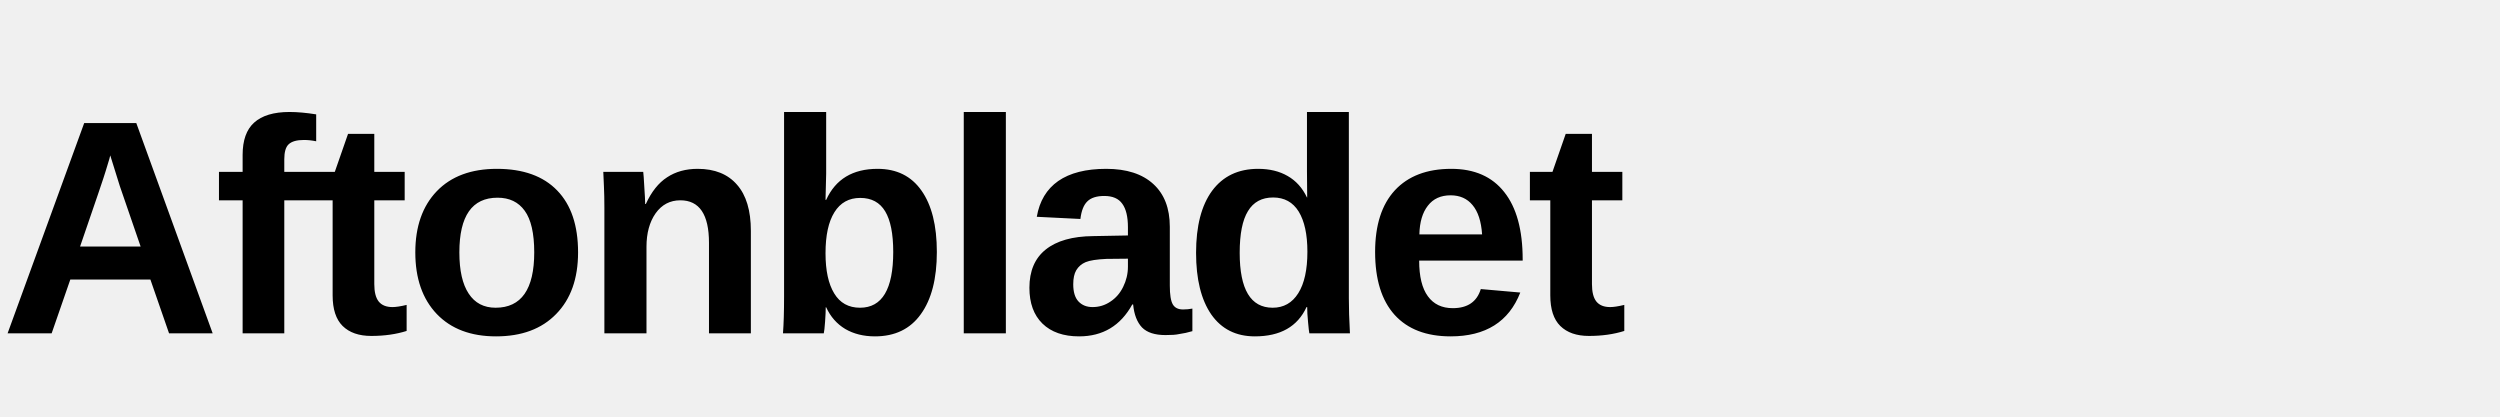
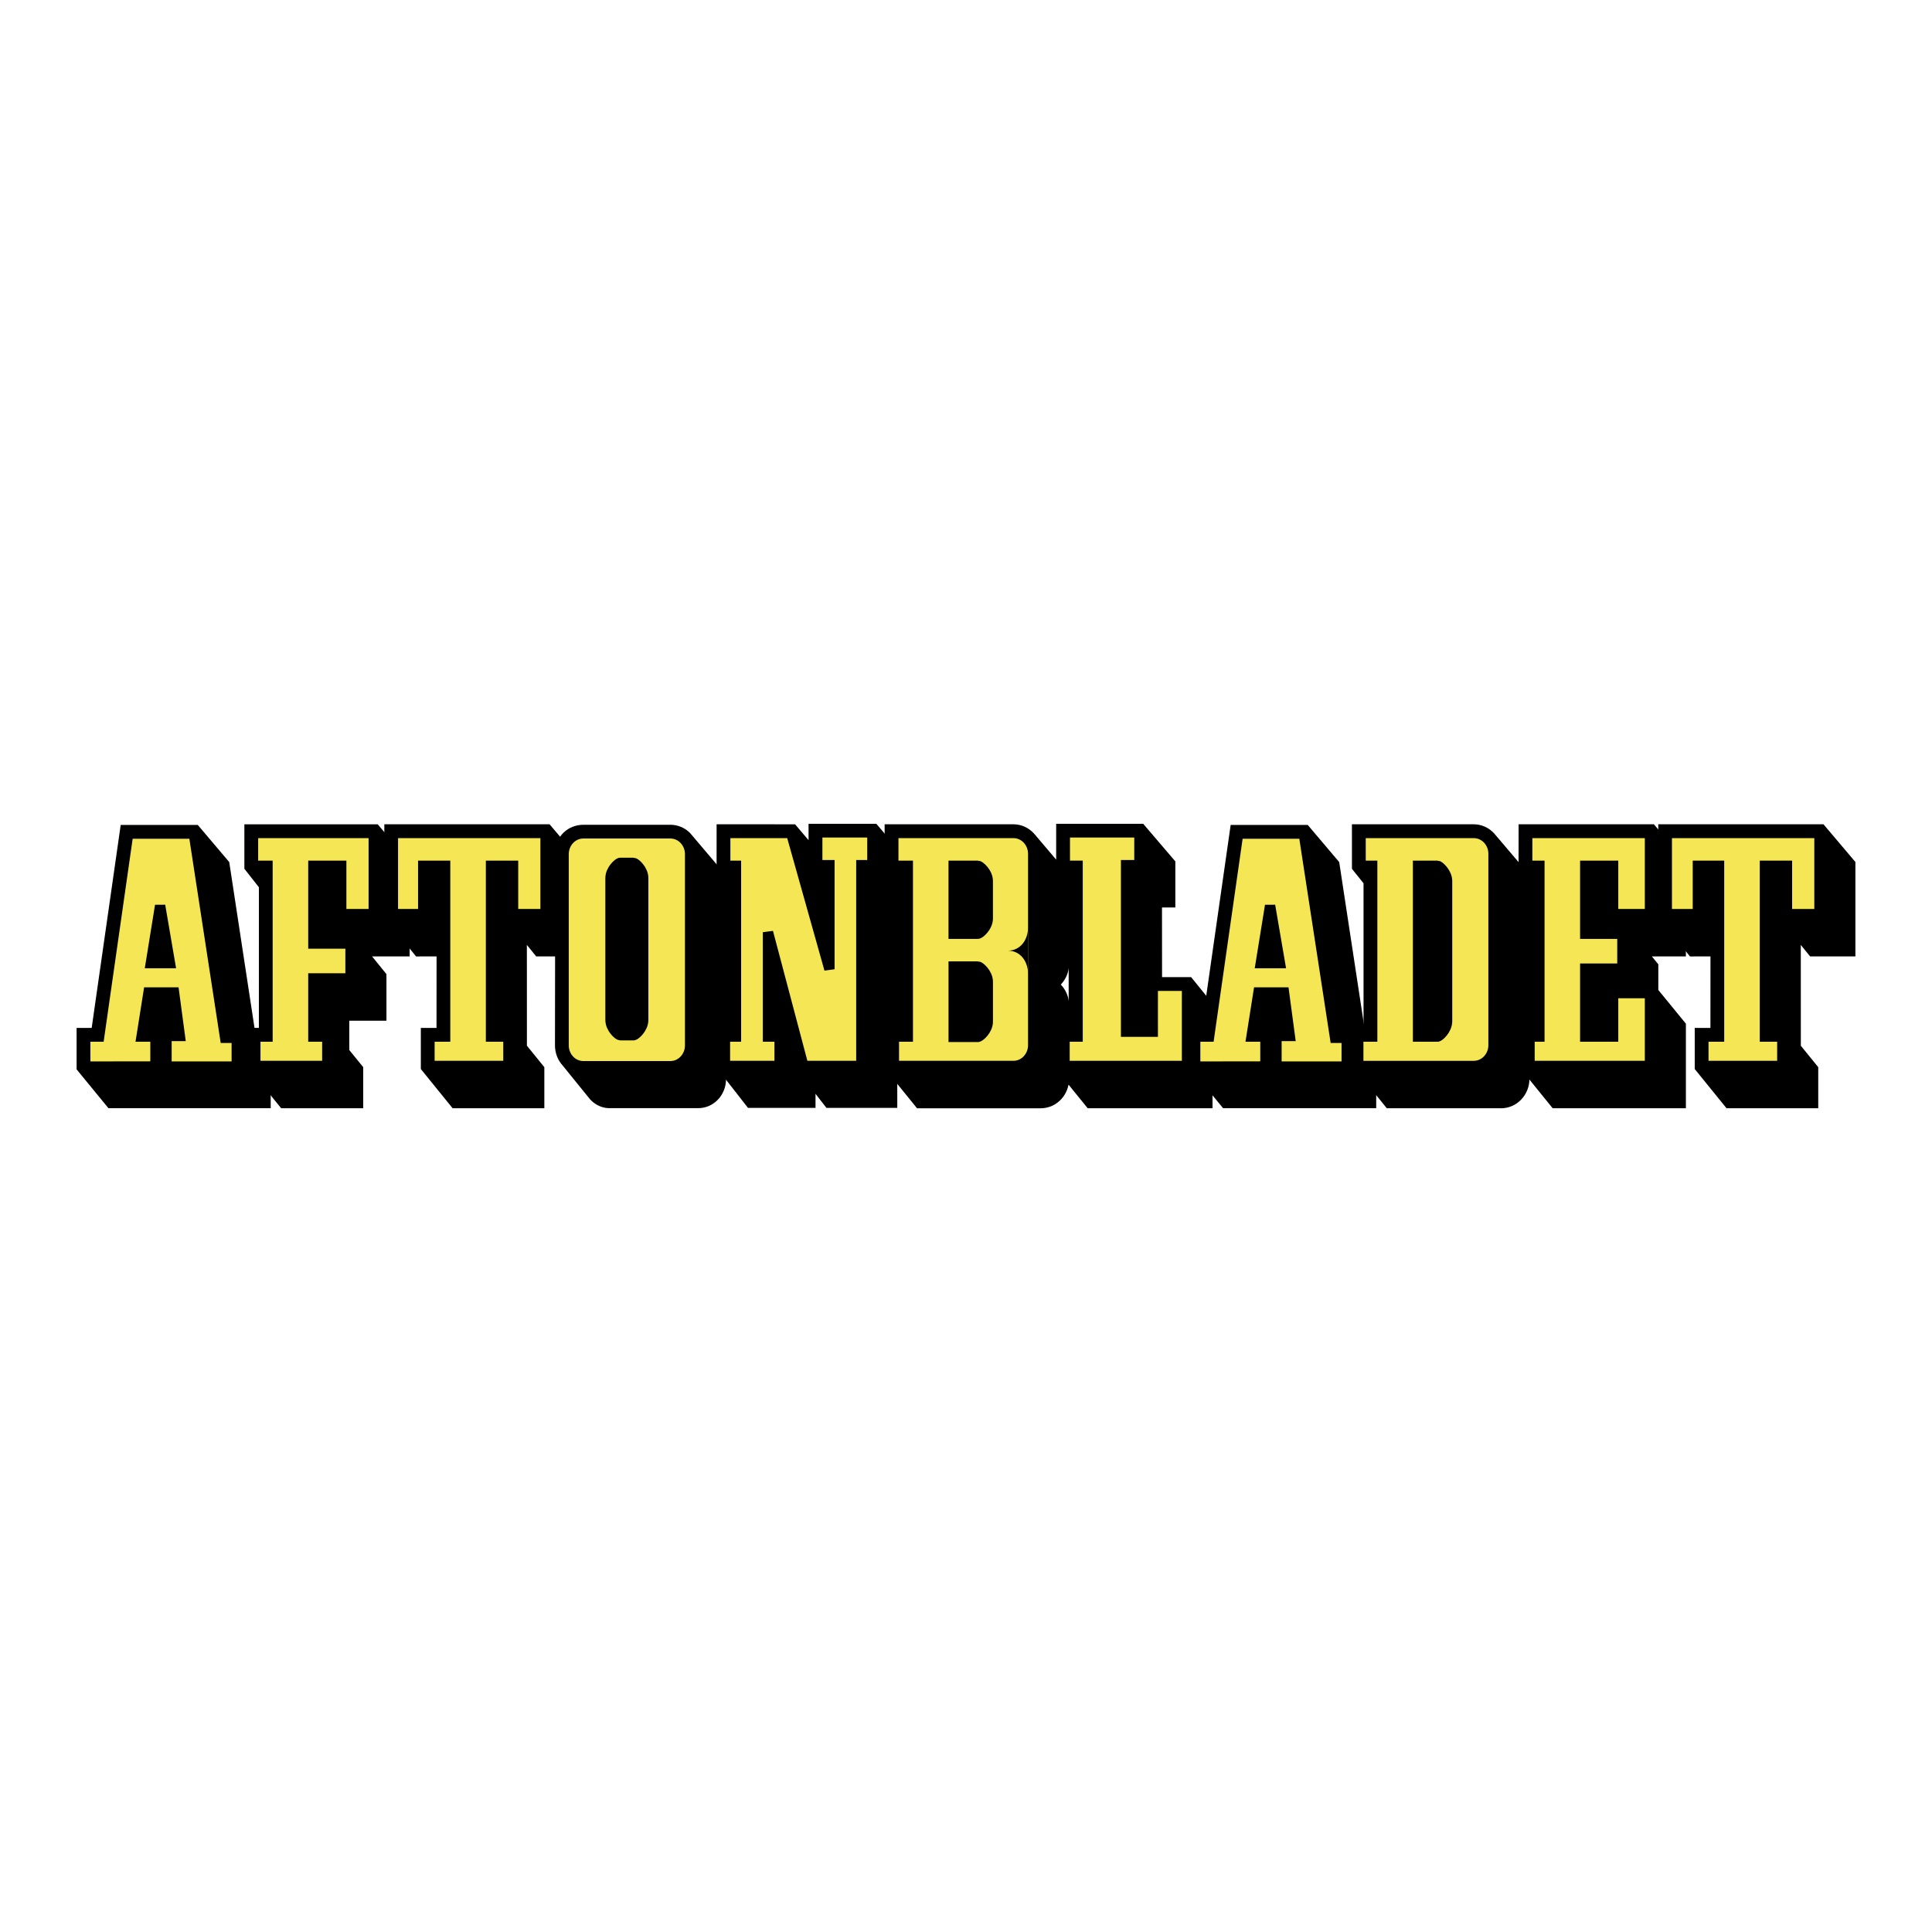
- <svg xmlns="http://www.w3.org/2000/svg" viewBox="0 0 180 30" width="180" height="30">
-   <text x="0" y="24" font-family="'Arial Black', 'Helvetica Neue', Arial, sans-serif" font-size="22" font-weight="900" fill="currentColor" letter-spacing="-0.5">Aftonbladet</text>
+ <svg xmlns="http://www.w3.org/2000/svg" width="2500" height="2500" viewBox="0 0 192.756 192.756">
+   <g fill-rule="evenodd" clip-rule="evenodd">
+     <path fill="#fff" d="M0 0h192.756v192.756H0V0z" />
+     <path d="M150.84 104.424h3.326V86.885h-3.326v17.539zM70.712 104.424h3.326V86.885h-3.326v17.539zM88.056 104.424h3.326V86.885h-3.326v17.539zM106.621 103.672h.178V86.321h-.178v17.351z" />
+     <path stroke="#000" stroke-width="1.723" stroke-miterlimit="2.613" d="M18.233 109.701v-1.272l1.101 1.272h6.813v-2.8h-.964l-3.127-20.522-2.722-3.212H12.79L9.894 103.42h-1.39v2.962l2.722 3.319h7.007zM68.211 83.69a1.91 1.91 0 0 0-1.327-.542h-8.658c-1.088 0-1.969.783-1.969 1.93l-.026 19.22c0 .574.221 1.093.578 1.469l2.722 3.359c.357.376.849.608 1.393.573h8.682c1.087.035 1.97-.895 1.97-2.042V88.433c0-.608-.249-1.155-.643-1.535l-2.722-3.208z" />
+     <path stroke="#000" stroke-width="1.723" stroke-miterlimit="2.613" d="M25.242 83.106v3.273l1.451 1.845-.004 15.196-1.216-.006v2.938l.181.223.379.135 2.431 3.001h6.913v-2.933l-1.39-1.709v-4.092h3.707v-3.482l-2.723-3.359-.923-.003-.003-2.929 2.722 3.359h3.243v-8.245l-2.722-3.212H25.242z" />
+     <path stroke="#000" stroke-width="1.723" stroke-miterlimit="2.613" d="M39.206 83.1l-.007 8.104 2.723 3.359 2.496-.006v-.006l-.006 8.869h-1.564v2.932l2.722 3.359h7.877v-2.933l-1.728-2.128h-.01l-.005-12.809 2.206 2.722h3.243v-8.245L54.432 83.1H39.206zM89.122 83.1h11.98c.578 0 1.1.263 1.459.683l2.732 3.219c.318.368.51.857.51 1.395v7.757c0 1.147-.881 2.076-1.969 2.076 1.088 0 1.969.931 1.969 2.078v7.326c0 1.147-.881 2.078-1.969 2.078h-11.93l-2.722-3.359v-2.932h1.39l-.002-15.26-1.445-1.781-.003-3.28zM113.66 83.051l2.742 3.207v3.42h-1.332l.008 8.673h3.352l2.722 3.359v1.523l-1.041.564v5.914h-11.179l-2.723-3.359v-2.932l1.309-.003V87.951l-1.282-1.575v-3.325h7.424z" />
+     <path fill="#f4e654" stroke="#000" stroke-width="1.028" stroke-miterlimit="2.613" d="M16.612 106.413v-3.055h1.333l-.58-4.336h-2.548l-.695 4.398h1.39v2.983l-7.008.01v-2.993h1.39l2.896-20.253h6.544l3.127 20.375h1.159v2.871h-7.008zM26.689 86.379v17.041h-1.216v2.932h7.182v-2.932h-1.39v-5.803h3.706v-3.481h-3.706v-7.757h2.78v4.825h3.243v-8.098H25.242v3.273h1.447zM54.431 83.106v8.098h-3.243v-4.825h-2.2v17.041h1.737v2.932h-7.877v-2.932h1.564V86.379h-2.188v4.825h-3.025v-8.098h15.232zM66.883 106.376c1.088 0 1.97-.931 1.97-2.078V85.221c0-1.147-.882-2.078-1.97-2.078h-8.682c-1.088 0-1.97.93-1.97 2.078v19.077c0 1.147.882 2.078 1.97 2.078h8.682z" />
+     <path d="M63.205 103.286c.167 0 .969-.686.969-1.529V87.614c0-.844-.802-1.529-.969-1.529h-1.326c-.166 0-.969.685-.969 1.529v14.143c0 .844.803 1.529.969 1.529h1.326z" stroke="#000" stroke-width="1.028" stroke-miterlimit="2.613" />
+     <path stroke="#000" stroke-width="1.723" stroke-miterlimit="2.613" d="M73.428 103.414l.01-15.72-1.082-1.315.001-3.279 6.568.002 2.606 3.065v-3.116h5.502l2.728 3.207v3.258H88.66v20.159h-5.783l-2.374-3.057v3.057H75.05l-2.722-3.485v-2.776h1.1z" />
+     <path fill="#f4e654" stroke="#000" stroke-width="1.028" stroke-miterlimit="2.613" d="M76.623 93.006v10.414h1.159v2.932h-5.454v-2.932h1.1V86.379h-1.072v-3.273h6.574l3.823 13.595V86.318h-1.216v-3.273h5.502v3.273h-1.101v20.034h-5.782l-3.533-13.346zM103.082 92.814v-7.631c0-1.147-.883-2.077-1.971-2.077H89.124v3.273h1.448v17.041h-1.39v2.932h11.93c1.088 0 1.971-.93 1.971-2.078v-11.46h-.001z" />
+     <path d="M102.572 97.193c0-1.296-.783-2.346-2.014-2.346 1.23 0 2.014-1.052 2.014-2.348v4.694z" />
+     <path fill="#f4e654" stroke="#000" stroke-width="1.028" stroke-miterlimit="2.613" d="M106.238 83.045v3.334h1.274v17.041h-1.303v2.932h12.221v-8.001h-3.418v4.581h-2.662V86.318h1.33v-3.273h-7.442z" />
+     <path d="M95.147 93.158h2.423c.166 0 .982-.684.982-1.528v-3.724c0-.844-.816-1.528-.982-1.528l-2.423.001v6.779zM98.553 97.954c0-.843-.816-1.527-.982-1.527l-2.423.001v7.022h2.423c.166 0 .982-.685.982-1.527v-3.969zM15.049 96.09h1.91l-.983-5.74-.927 5.74z" stroke="#000" stroke-width="1.028" stroke-miterlimit="2.613" />
+     <path stroke="#000" stroke-width="1.723" stroke-miterlimit="2.613" d="M128.975 109.701v-1.272l1.099 1.272h6.369v-2.8h-.519l-3.127-20.522-2.723-3.212h-6.543l-2.896 20.253h-1.391v2.962l.434.527.824.438 1.93 2.354h6.543z" />
+     <path fill="#f4e654" stroke="#000" stroke-width="1.028" stroke-miterlimit="2.613" d="M127.354 106.413v-3.055h1.332l-.581-4.336h-2.548l-.694 4.398h1.389v2.983l-7.008.01v-2.993h1.391l2.896-20.253h6.543l3.127 20.375h1.16v2.871h-7.007z" />
+     <path stroke="#000" stroke-width="1.028" stroke-miterlimit="2.613" d="M125.789 96.09h1.912l-.984-5.74-.928 5.74z" />
+     <path d="M135.744 83.1h11.279c.547 0 1.041.235 1.398.614l2.738 3.219c.354.375.572.892.572 1.463v19.237c0 1.147-.883 2.078-1.971 2.078h-10.986l-1.623-2.003-.811-.336-.826-1.021v-2.932h1.389l-.002-15.597-1.156-1.443-.001-3.279zM164.611 83.1h-12.238v.015l-.004 3.264 1.223 1.508-.006 15.533h-.984v2.932l2.72 3.359h12.018v-7.269l-2.729-3.337h-.021v-2.586l-2.736-3.361h-.971l-.006-2.041 2.785 3.446h3.678v-8.245l-2.729-3.218z" stroke="#000" stroke-width="1.723" stroke-miterlimit="2.613" />
+     <path d="M149.01 85.184c0-1.147-.883-2.077-1.971-2.077h-11.293v3.273h1.158v17.041h-1.389v2.932h11.523c1.088 0 1.971-.93 1.971-2.078V85.184h.001zM164.619 106.352v-7.269h-3.678v4.337h-2.781v-6.78h3.707v-3.482h-3.707v-6.779h2.781v4.825h3.678v-8.098h-12.25v3.273h1.217v17.041h-.984v2.932h12.017z" fill="#f4e654" stroke="#000" stroke-width="1.028" stroke-miterlimit="2.613" />
+     <path d="M141.48 103.42h1.951c.135 0 .945-.685.945-1.528V87.906c0-.844-.811-1.528-.945-1.528l-1.951.001v17.041z" stroke="#000" stroke-width="1.028" stroke-miterlimit="2.613" />
+     <path stroke="#000" stroke-width="1.723" stroke-miterlimit="2.613" d="M166.305 83.1l-.008 8.104 2.723 3.359 2.496-.006v-.006l-.006 8.869h-1.565v2.932l2.723 3.359h7.877v-2.933l-1.729-2.128h-.007l-.006-12.809 2.205 2.722h3.244v-8.245l-2.723-3.218h-15.224z" />
+     <path fill="#f4e654" stroke="#000" stroke-width="1.028" stroke-miterlimit="2.613" d="M181.529 83.106v8.098h-3.244v-4.825h-2.199v17.041h1.736v2.932h-7.877v-2.932h1.565V86.379h-2.112v4.825h-3.101v-8.098h15.232z" />
+   </g>
</svg>
